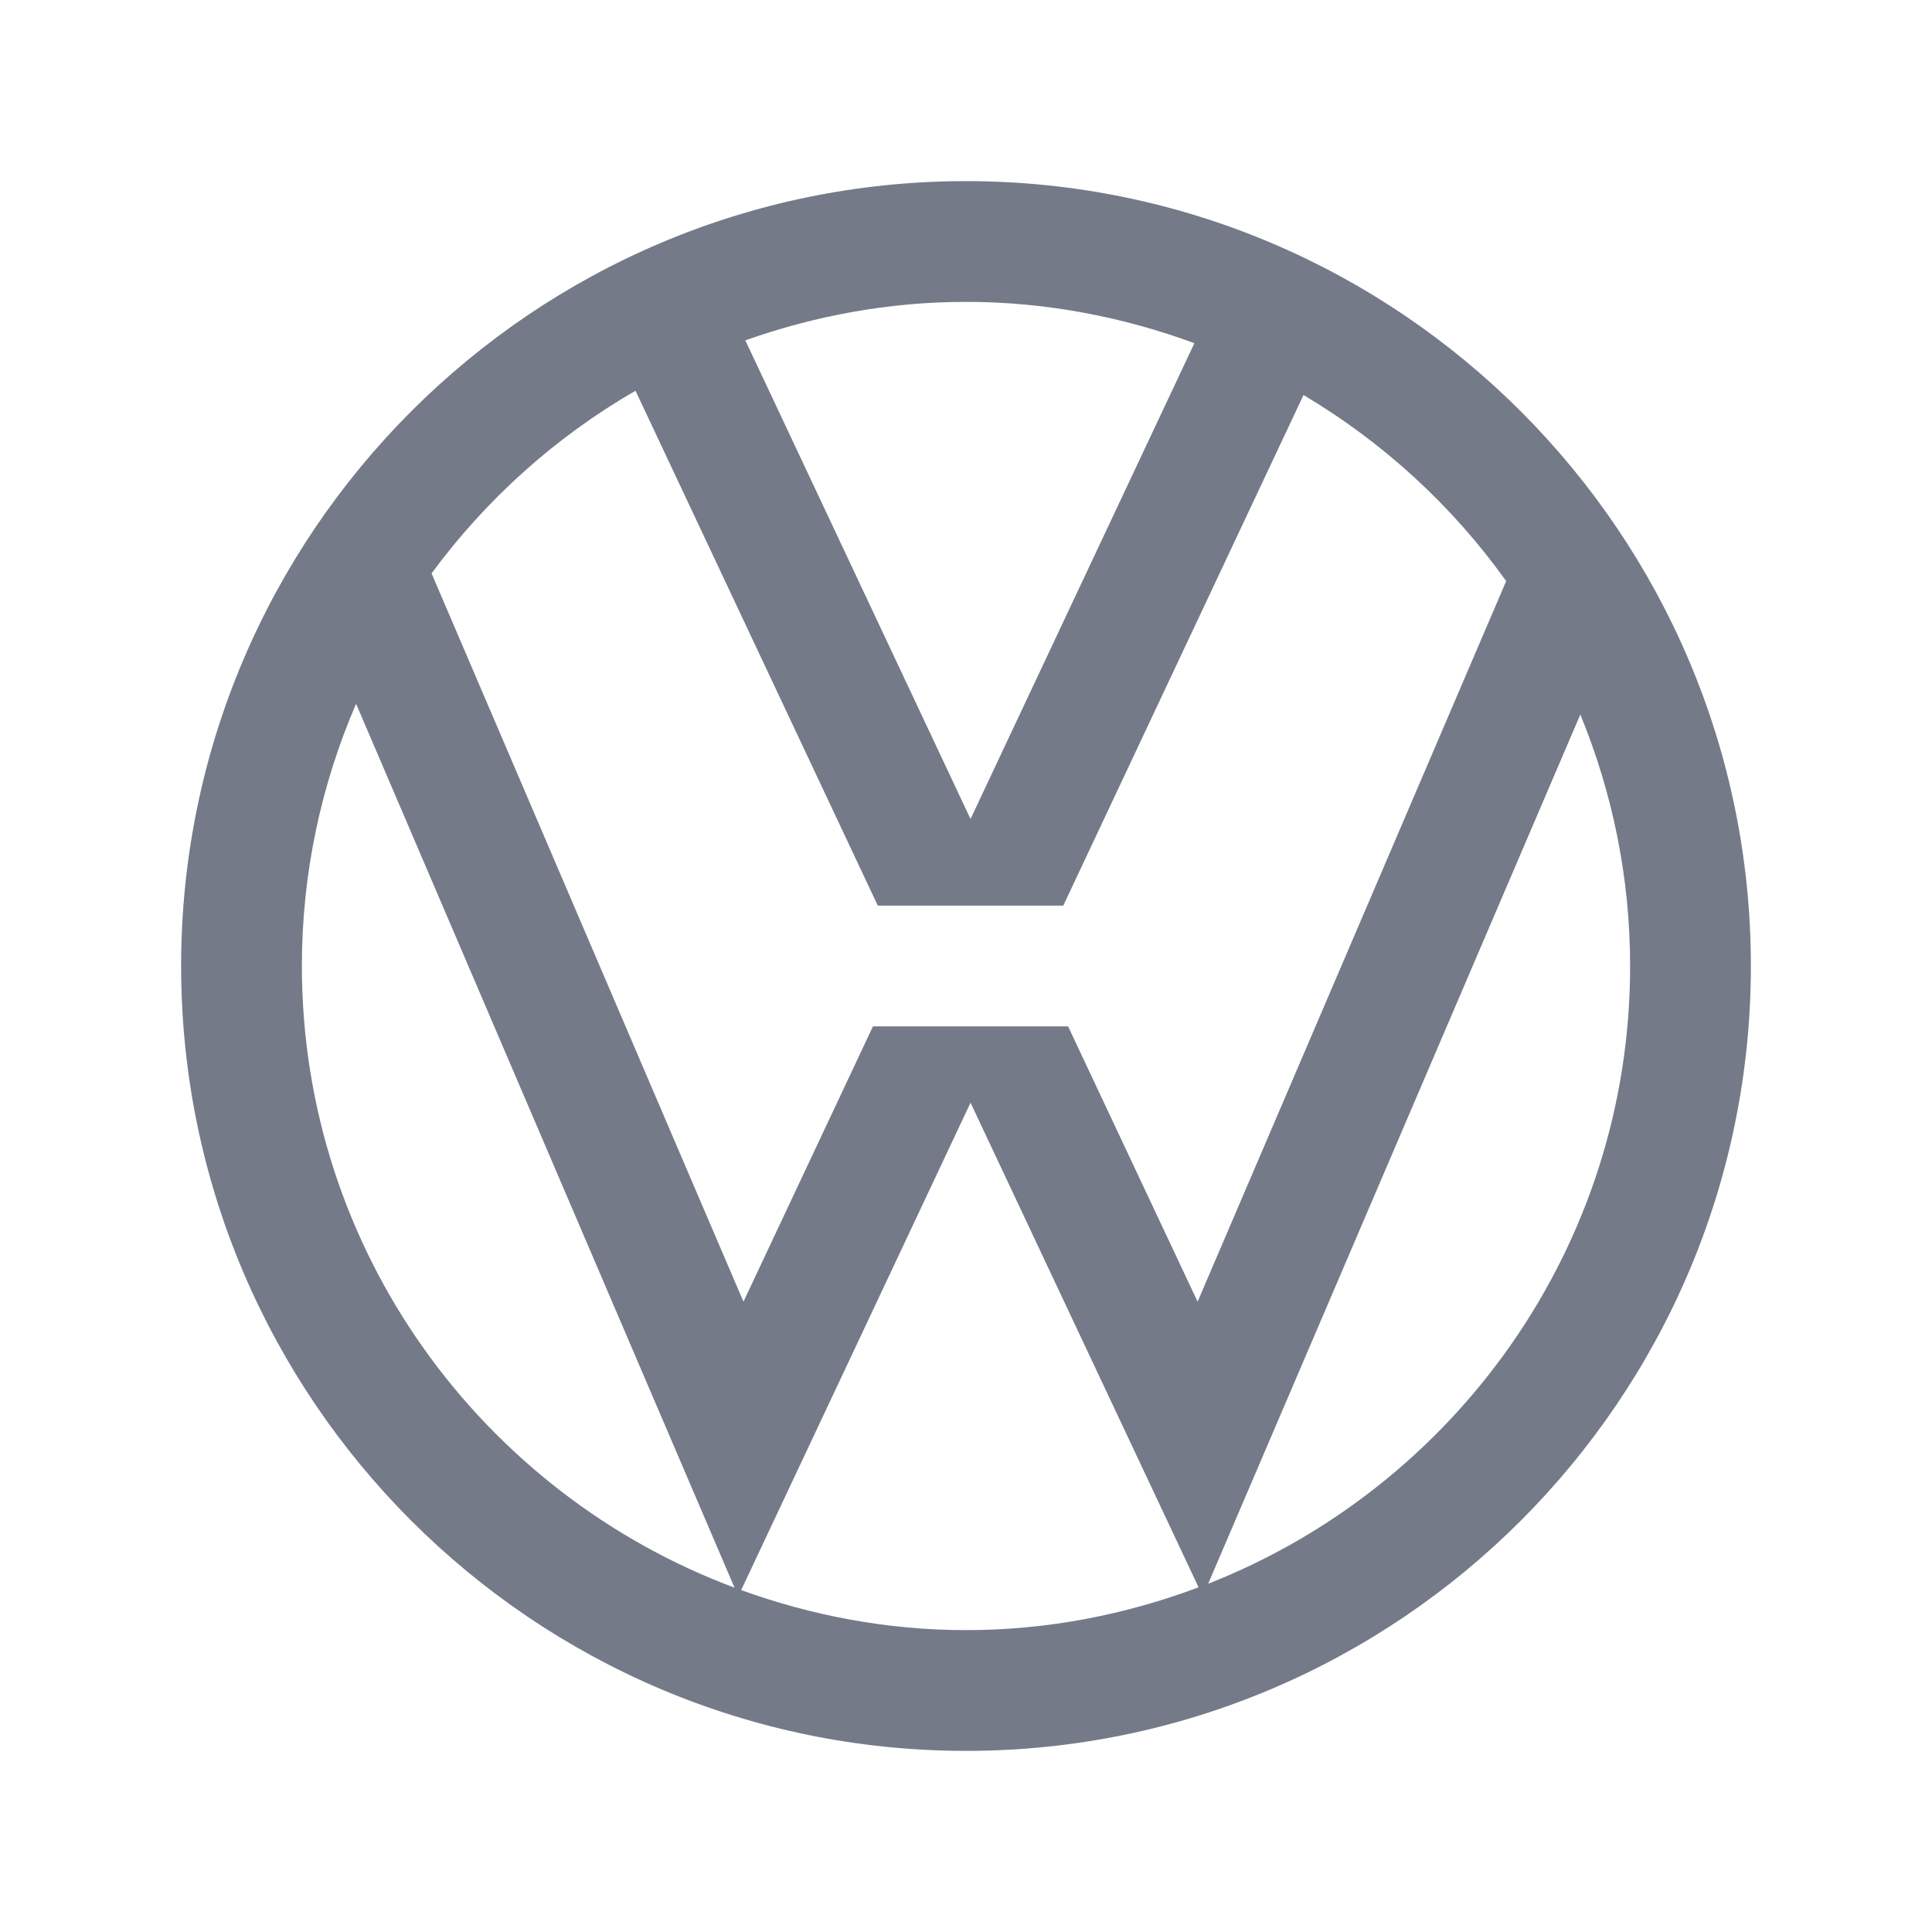
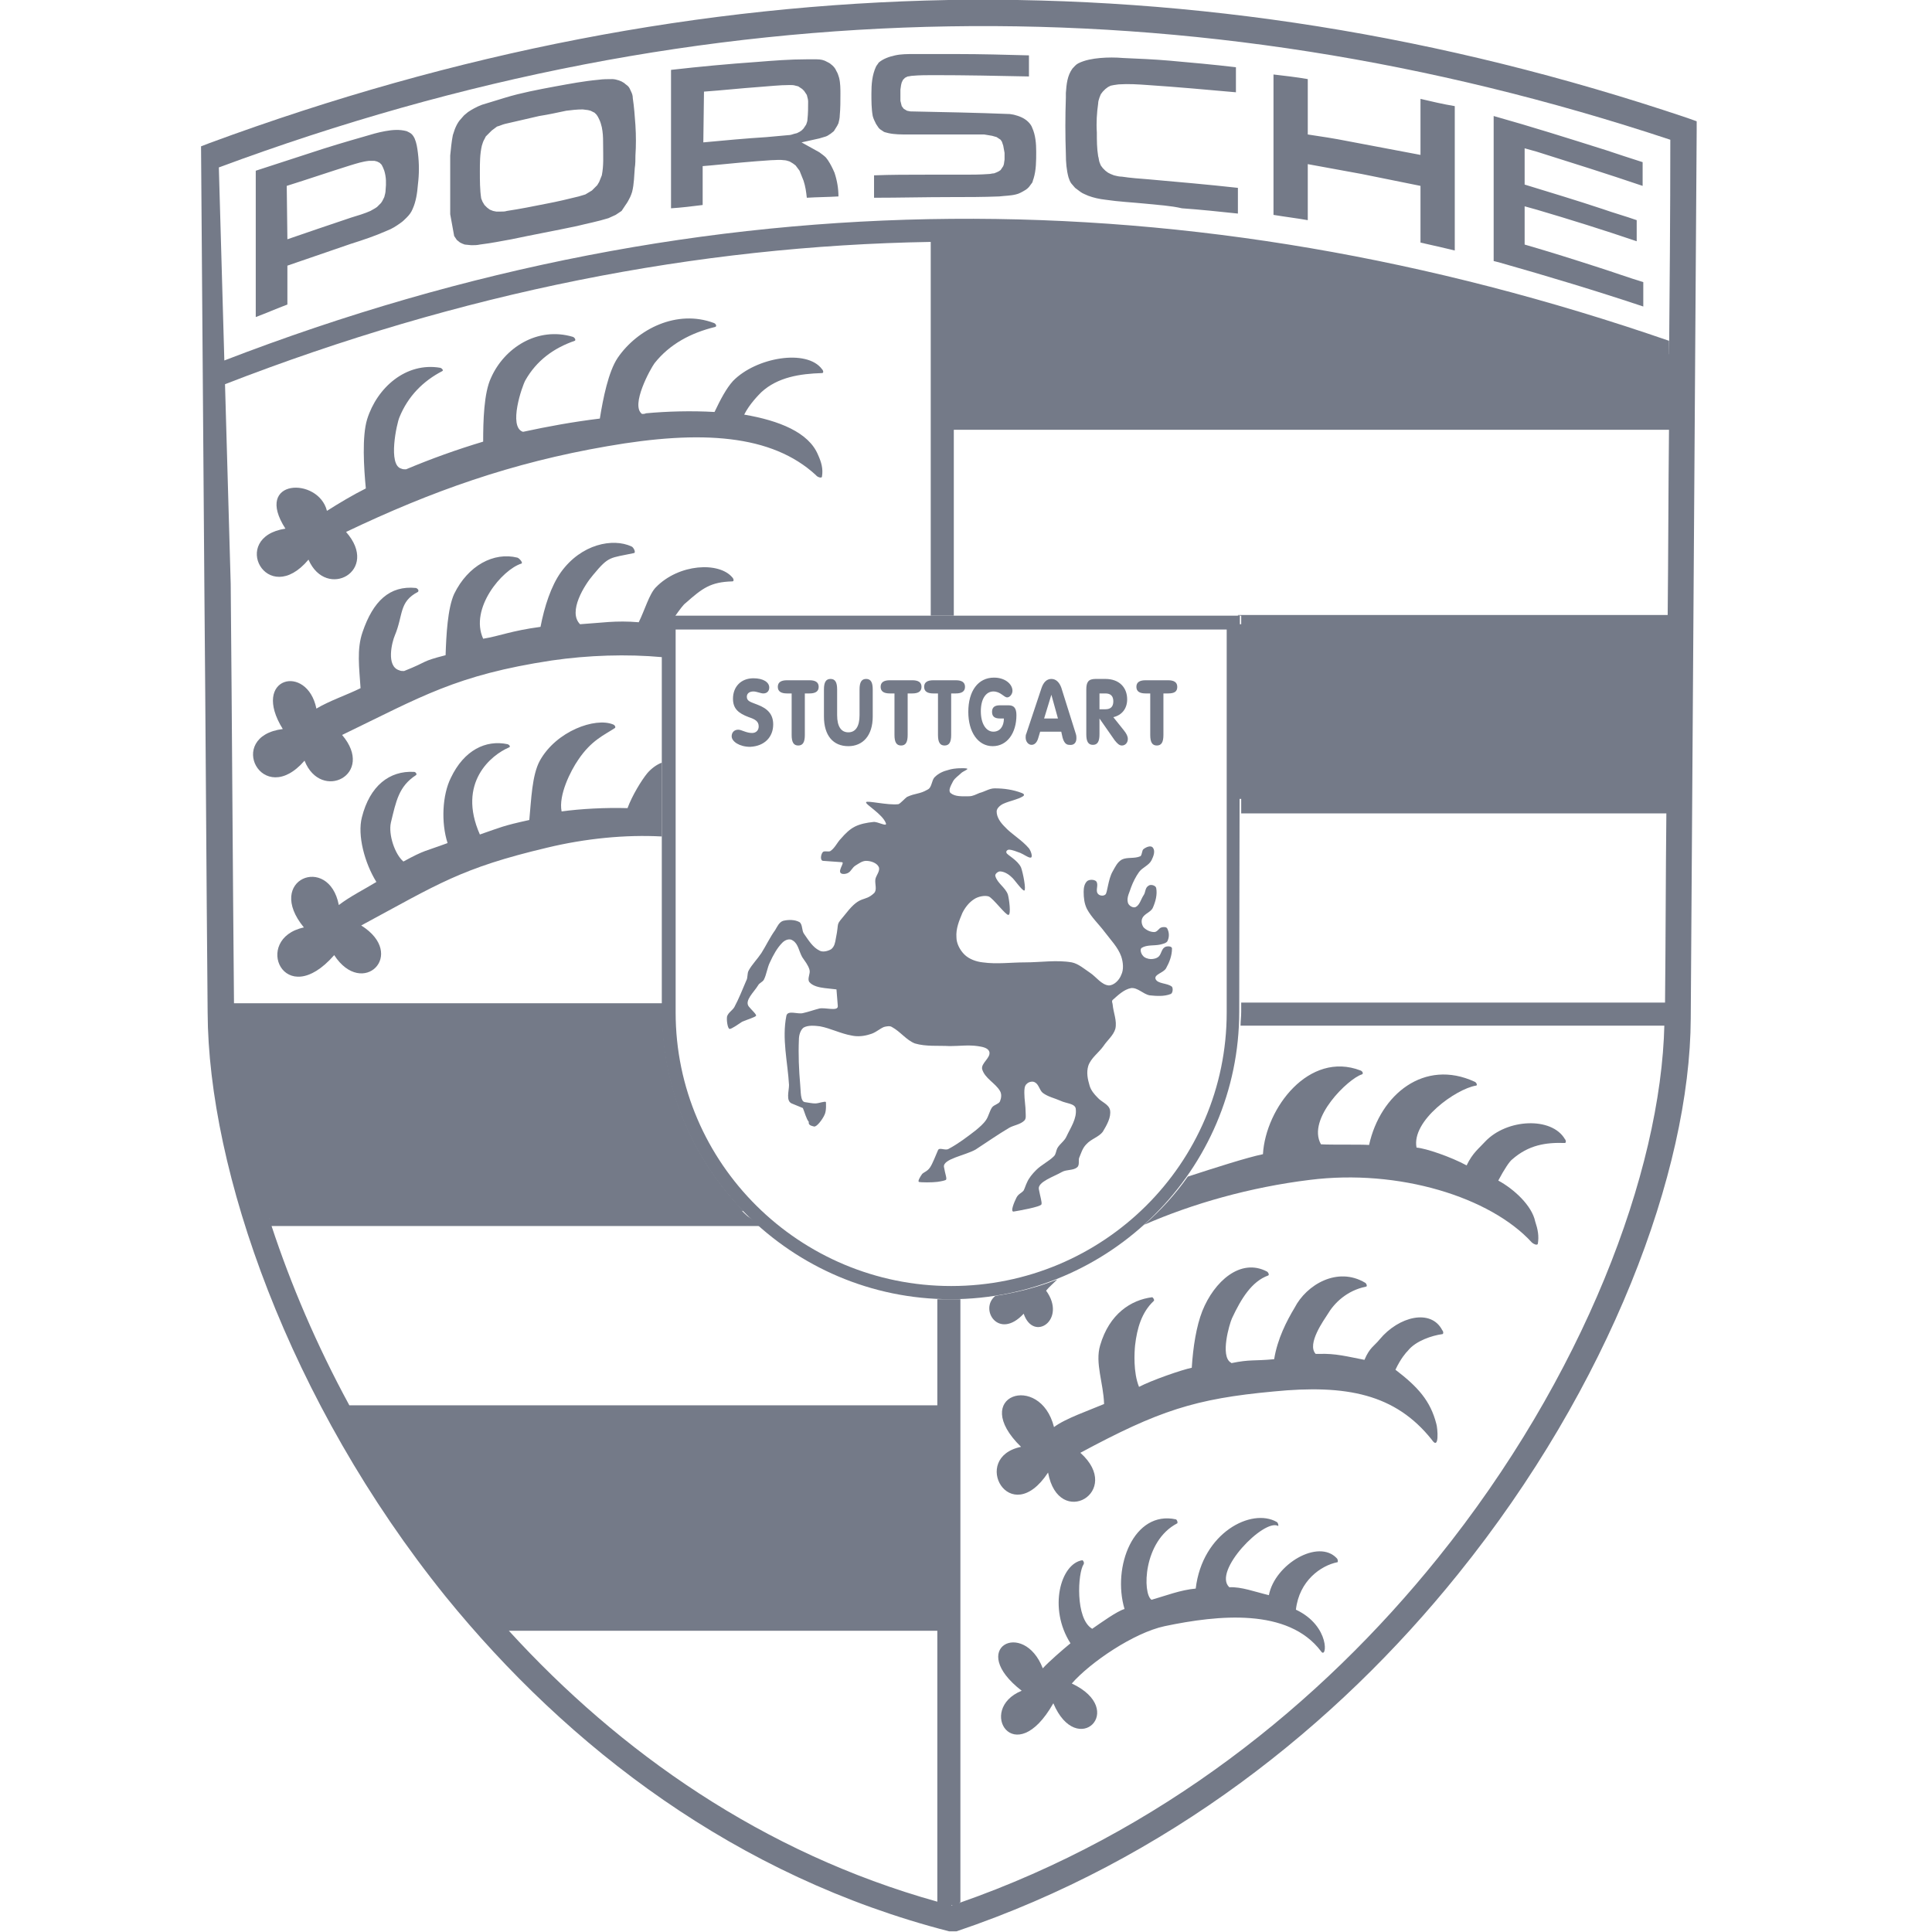
- <svg xmlns="http://www.w3.org/2000/svg" x="0px" y="0px" width="32" height="32" viewBox="0 0 32 32">
-   <path fill="#747A88" d="M16,3C8.832,3,3,8.832,3,16s5.832,13,13,13s13-5.832,13-13S23.168,3,16,3z M19.783,5.684l-3.708,7.881l-3.73-7.928 C13.491,5.232,14.717,5,16,5C17.331,5,18.601,5.25,19.783,5.684z M10.526,6.472L14.539,15h3.072l3.979-8.457 c1.322,0.785,2.466,1.835,3.357,3.082L19.836,21.56L17.691,17h-3.232l-2.145,4.56L7.148,9.497C8.052,8.27,9.2,7.237,10.526,6.472z M5,16c0-1.542,0.322-3.01,0.898-4.343l6.268,14.64C7.988,24.736,5,20.716,5,16z M12.276,26.337l3.799-8.073l3.777,8.027 C18.651,26.742,17.356,27,16,27C14.691,27,13.441,26.758,12.276,26.337z M20.011,26.232l6.164-14.397C26.704,13.121,27,14.526,27,16 C27,20.649,24.096,24.625,20.011,26.232z" />
+ <svg xmlns="http://www.w3.org/2000/svg" fill="#747a88" version="1.1" id="Ebene_1" viewBox="0 0 293.1 293.1" xml:space="preserve" width="800px" height="800px">
+   <g id="SVGRepo_bgCarrier" stroke-width="0" />
+   <g id="SVGRepo_tracerCarrier" stroke-linecap="round" stroke-linejoin="round" />
+   <g id="SVGRepo_iconCarrier">
+     <g>
+       <path d="M159.9,216.5c1.7-1.3,5.5-2.6,7.6-3.5c-0.1-3.2-1.4-6.2-0.6-8.9c1.4-4.8,4.7-6.9,7.9-7.3c0.2,0.1,0.4,0.5,0.2,0.6 c-1.8,1.7-2.5,4.1-2.8,6.7c-0.1,1-0.3,4.1,0.6,6.3c1.9-1,6.5-2.6,8-2.9c0.2-3.2,0.7-6.3,1.6-8.6c1.8-4.5,5.8-8.1,9.8-6 c0.2,0.1,0.4,0.5,0.2,0.6c-2.5,0.9-4.1,3.5-5.5,6.5c-0.4,0.9-1.8,5.7-0.2,6.7c0,0,0.1,0,0.1,0.1c2.9-0.6,3.4-0.3,6.5-0.6 c0.5-3.1,1.9-5.8,3.1-7.8c1.8-3.5,6.5-6.3,10.7-3.8c0.2,0.1,0.4,0.6,0.1,0.6c-2.9,0.6-4.8,2.5-5.8,4.2c-0.5,0.8-3.2,4.5-1.8,6 c0.1,0,0.3,0,0.5,0c2.5-0.1,4.3,0.4,6.9,0.9c0.8-1.9,1.5-2.1,2.3-3.1c2.9-3.5,7.8-4.7,9.5-1.4c0.2,0.2,0.2,0.6,0,0.6 c-1.5,0.2-4,1-5.2,2.5c-0.3,0.3-1.1,1.2-1.9,2.9c3.4,2.6,5.3,4.7,6.2,8.2c0.2,0.6,0.5,4.2-0.7,2.4c-5.5-6.9-12.9-8.4-24-7.3 c-11.9,1.1-17.4,2.9-29.3,9.3c6.6,5.9-3.3,11.7-4.9,3c-5.8,8.8-11.9-2.3-4.1-3.9C146.9,211.7,157.8,208.1,159.9,216.5L159.9,216.5z " />
+       <path d="M180.2,178.5c4.3-1.4,9-2.9,11.4-3.4c0.4-7,7-15.7,14.8-12.7c0.3,0.1,0.5,0.5,0.2,0.6c-2,0.6-8.4,6.7-6.2,10.6 c1.6,0.1,6,0,7.3,0.1c1.7-7.7,8.4-13.1,16-9.6c0.3,0.1,0.5,0.6,0.2,0.6c-3,0.5-9.8,5.3-9,9.4c1.4,0.1,5.2,1.4,7.6,2.7 c0.9-1.9,1.9-2.6,2.8-3.6c3.3-3.5,10.1-3.8,12.1-0.4c0.2,0.2,0.2,0.6,0,0.6c-2.9-0.1-5.5,0.3-8,2.5c-0.4,0.3-1.2,1.5-2.1,3.2 c2.4,1.3,5.1,3.8,5.6,6.2c0.4,1.2,0.6,2.2,0.4,3.4c-0.1,0.3-0.7,0-0.9-0.2c-6.3-6.9-20.2-11.2-33.7-9.5c-9,1.1-17.8,3.6-25.1,6.8 C176.1,183.6,178.3,181.2,180.2,178.5L180.2,178.5z M160.4,194.1c-0.6,0.6-1.2,1.1-1.7,1.7c3.2,4.4-1.9,7.9-3.4,3.5 c-3.8,4.1-6.8-0.7-4.3-2.7C154.2,196.1,157.4,195.3,160.4,194.1L160.4,194.1z" />
+       <path d="M158.2,253.1c0.9-1,3.1-2.9,4.2-3.8c-3.4-5.3-1.5-12.1,1.8-12.6c0.2,0.1,0.3,0.4,0.2,0.6c-0.9,1.3-1.3,8.3,1.3,9.8 c1.3-0.9,3.8-2.7,4.9-3c-1.9-6.4,1.4-15,7.8-13.6c0.2,0.1,0.3,0.5,0.2,0.6c-5.2,2.7-5.3,10.7-3.9,11.6c2.1-0.6,4.4-1.5,6.7-1.7 c1-8.5,8.5-12.3,12.3-10.1c0.2,0.1,0.3,0.6,0.2,0.6c-2.1-1.2-10,6.9-7.4,9.3c1.8-0.1,3.9,0.7,6,1.2c0.9-4.7,7.5-8.6,10.3-5.6 c0.2,0.2,0.2,0.6,0.1,0.6c-2.5,0.5-5.8,2.8-6.3,7.2c5.3,2.5,4.7,7.7,3.8,6.3c-5-6.6-15.6-5.5-23.7-3.8c-4.7,1-11.3,5.5-14.1,8.7 c8.5,4,0.8,11.5-2.8,3c-5.9,10.4-11.7,0.9-4.8-1.9C146.6,250,155.3,245.6,158.2,253.1L158.2,253.1z" />
+       <path d="M72.6,245.2c-8.4-9.7-15.5-20.2-21.2-30.8h92v30.8L72.6,245.2L72.6,245.2z" />
+       <polygon points="187.7,94.7 255.3,94.7 255.3,121.2 187.7,121.2 " />
+       <polygon points="255.3,54.5 235.3,47.4 212,42.7 185.8,37 161.5,35.1 143,35.1 143,63 255.2,63 " />
+       <path d="M47.1,23.2c2.7-0.9,5.4-1.7,8.2-2.5c1-0.3,2-0.6,3.1-0.8c1.1-0.2,2.2-0.3,3.3,0l0.4,0.2c0.4,0.2,0.6,0.5,0.8,0.9 c0.3,0.7,0.4,1.4,0.5,2.2c0.2,1.6,0.2,3.2,0,4.8c-0.1,1.3-0.3,2.6-0.8,3.7c-0.2,0.5-0.5,0.9-0.9,1.3c-0.3,0.3-0.6,0.6-0.9,0.8 c-0.7,0.5-1.3,0.9-2.1,1.2c-1.8,0.8-3.6,1.4-5.5,2c-3.2,1.1-6.4,2.2-9.6,3.3l0,5.9c-1.6,0.6-3.2,1.3-4.8,1.9V25.9 C41.6,25,44.3,24.1,47.1,23.2L47.1,23.2z M43.6,36.3c3.2-1.1,6.4-2.2,9.7-3.3c1-0.3,2-0.6,2.9-1l0.7-0.4l0.3-0.2l0.3-0.3l0.3-0.3 l0.2-0.3l0.3-0.6c0.1-0.4,0.2-0.7,0.2-1.1c0.1-1,0.1-1.9-0.2-2.9l-0.2-0.5L57.9,25l-0.3-0.3l-0.4-0.2l-0.4-0.1l-0.4,0l-0.4,0 c-1,0.1-1.9,0.4-2.9,0.7c-3.2,1-6.4,2.1-9.6,3.1L43.6,36.3L43.6,36.3z M84.3,13.1c2.2-0.4,4.3-0.8,6.5-1c0.7-0.1,1.4-0.1,2.1-0.1 c0.3,0,0.7,0.1,1,0.2c0.3,0.1,0.5,0.2,0.8,0.4c0.2,0.2,0.4,0.3,0.6,0.5c0.2,0.2,0.3,0.5,0.4,0.7c0.2,0.4,0.3,0.7,0.3,1.1 c0.2,1.3,0.3,2.7,0.4,4.1c0.1,1.6,0.1,3.1,0,4.6c0,0.6,0,1.3-0.1,1.9c-0.1,1.2-0.1,2.4-0.4,3.6c-0.1,0.3-0.2,0.6-0.3,0.8 c-0.2,0.4-0.4,0.8-0.7,1.2L94.3,32l-0.9,0.6c-0.4,0.2-0.7,0.3-1.1,0.5c-1.6,0.5-3.2,0.8-4.8,1.2c-3.3,0.7-6.6,1.3-9.9,2 c-1.6,0.3-3.2,0.6-4.8,0.8c-0.4,0.1-0.9,0.1-1.3,0.1l-1-0.1c-0.3-0.1-0.5-0.2-0.7-0.3l-0.5-0.4l-0.4-0.6l-0.6-3.3l0-8.9 c0.1-1,0.2-2.1,0.4-3.1l0.3-0.9c0.2-0.5,0.4-0.9,0.7-1.3l0.7-0.8l0.6-0.5c0.6-0.4,1.3-0.8,2.1-1.1l3.6-1.1 C79,14.1,81.6,13.6,84.3,13.1L84.3,13.1z M81.8,17.6l-5.2,1.2c-0.4,0.1-0.8,0.3-1.2,0.4L75,19.5l-0.4,0.3l-0.3,0.3L74,20.4 l-0.3,0.3l-0.2,0.4c-0.2,0.3-0.3,0.7-0.4,1c-0.3,1.3-0.3,2.6-0.3,3.9c0,1.4,0,2.8,0.2,4.1l0.2,0.5l0.3,0.5l0.4,0.4l0.4,0.3l0.5,0.2 l0.5,0.1l0.6,0c0.4,0,0.7,0,1-0.1c2-0.3,4-0.7,6-1.1c1.6-0.3,3.3-0.7,4.9-1.1c0.3-0.1,0.7-0.2,1-0.3l0.5-0.3l0.5-0.3l0.4-0.4 l0.4-0.4l0.3-0.5l0.2-0.5l0.2-0.5c0.3-1.5,0.2-2.9,0.2-4.4c0-0.8,0-1.6-0.1-2.3l-0.1-0.6c-0.1-0.4-0.2-0.8-0.4-1.2l-0.2-0.4 l-0.2-0.3l-0.3-0.3L90,17l-0.4-0.2l-0.4-0.1l-0.8-0.1c-0.9,0-1.7,0.1-2.5,0.2C84.5,17.1,83.1,17.4,81.8,17.6L81.8,17.6z M114.8,9.4 c2.5-0.2,5-0.4,7.5-0.4c0.5,0,1.1,0,1.6,0c0.6,0,1.1,0.1,1.6,0.4c0.2,0.1,0.4,0.2,0.5,0.3c0.4,0.3,0.7,0.6,0.9,1.1 c0.2,0.3,0.3,0.7,0.4,1c0.2,0.8,0.2,1.7,0.2,2.5c0,1.1,0,2.1-0.1,3.2c0,0.4-0.1,0.8-0.2,1.2l-0.2,0.4c-0.2,0.3-0.3,0.5-0.5,0.8 l-0.5,0.4c-0.2,0.1-0.4,0.3-0.7,0.4c-0.3,0.1-0.7,0.2-1,0.3l-2.7,0.6l2.7,1.5c0.4,0.3,0.7,0.5,1,0.8l0.3,0.4c0.4,0.6,0.7,1.2,1,1.9 c0.4,1.2,0.6,2.4,0.6,3.6c-1.6,0.1-3.2,0.1-4.8,0.2c-0.1-0.9-0.2-1.7-0.5-2.6l-0.4-1l-0.2-0.5l-0.3-0.4l-0.3-0.4l-0.4-0.3l-0.5-0.3 c-0.3-0.1-0.6-0.2-0.9-0.2c-0.6-0.1-1.3,0-1.9,0c-3.1,0.2-6.1,0.5-9.2,0.8l-1.2,0.1v5.9c-1.6,0.2-3.2,0.4-4.8,0.5V10.6 C106.2,10.1,110.5,9.7,114.8,9.4L114.8,9.4z M106.7,21.6c3.2-0.3,6.4-0.6,9.6-0.8c1.1-0.1,2.2-0.2,3.3-0.3c0.3,0,0.6-0.1,0.9-0.2 l0.4-0.1l0.4-0.2l0.3-0.2l0.3-0.3l0.2-0.3l0.2-0.3c0.1-0.3,0.2-0.5,0.2-0.8c0.1-0.9,0.1-1.8,0.1-2.7c0-0.3-0.1-0.6-0.2-1l-0.2-0.3 l-0.2-0.3l-0.3-0.3l-0.3-0.2l-0.3-0.2l-0.4-0.1c-0.3-0.1-0.6-0.1-0.9-0.1c-1.6,0-3.2,0.2-4.7,0.3c-2.8,0.2-5.5,0.5-8.3,0.7 L106.7,21.6L106.7,21.6z M140.7,26.5c1.8,0,3.6,0,5.5,0c1.2,0,2.5,0,3.8-0.1c0.3,0,0.5-0.1,0.8-0.1c0.3-0.1,0.5-0.2,0.7-0.3 l0.3-0.2l0.2-0.3l0.2-0.3l0.1-0.3l0.1-0.7l0-1l-0.2-1.1l-0.1-0.3l-0.1-0.3l-0.2-0.3l-0.3-0.2l-0.3-0.2l-0.7-0.2l-1.2-0.2l-1.5,0 l-10.1,0c-1,0-2,0-2.9-0.2c-0.3-0.1-0.5-0.1-0.7-0.2l-0.3-0.2l-0.3-0.2l-0.2-0.2l-0.2-0.3l-0.2-0.3c-0.2-0.4-0.4-0.8-0.5-1.2 c-0.2-1.1-0.2-2.3-0.2-3.4c0-1.4,0.1-2.8,0.7-4.1c0.1-0.2,0.3-0.4,0.4-0.6c0.7-0.6,1.6-0.9,2.5-1.1c0.9-0.2,1.9-0.2,2.8-0.2 c2.2,0,4.4,0,6.6,0c3.6,0,7.3,0.1,10.9,0.2v3.2c-4.8-0.1-9.6-0.2-14.4-0.2c-1.1,0-2.2,0-3.3,0.1c-0.2,0-0.5,0.1-0.7,0.1l-0.4,0.2 l-0.3,0.3l-0.2,0.4l-0.1,0.4l-0.1,0.7c0,0.6,0,1.1,0,1.7l0.1,0.4l0.1,0.4l0.3,0.4l0.5,0.3l0.5,0.1c5,0.1,10.1,0.2,15.1,0.4l0.6,0.1 c0.8,0.2,1.6,0.5,2.2,1.1c0.3,0.3,0.5,0.6,0.6,0.9c0.5,1.1,0.6,2.4,0.6,3.6c0,1.4,0,2.8-0.4,4.1c-0.1,0.2-0.1,0.4-0.2,0.6l-0.3,0.4 c-0.2,0.3-0.4,0.5-0.7,0.7c-0.5,0.3-1,0.6-1.5,0.7c-0.8,0.2-1.7,0.2-2.5,0.3c-2.5,0.1-4.9,0.1-7.4,0.1c-3.9,0-7.8,0.1-11.6,0.1 c0-1.1,0-2.3,0-3.4c2.6-0.1,5.2-0.1,7.8-0.1L140.7,26.5L140.7,26.5L140.7,26.5L140.7,26.5z M173.8,30.9c-2-0.2-4.1-0.3-6.1-0.6 c-0.9-0.1-1.8-0.3-2.6-0.6c-0.4-0.2-0.8-0.3-1.2-0.6c-0.3-0.2-0.5-0.4-0.8-0.6c-0.2-0.2-0.4-0.5-0.6-0.7c-0.2-0.3-0.3-0.6-0.4-0.9 c-0.3-1.1-0.4-2.3-0.4-3.5c-0.1-2.9-0.1-5.7,0-8.6l0-0.7c0.1-1.3,0.2-2.6,1-3.7c0.3-0.3,0.5-0.6,0.9-0.8c1-0.5,2.2-0.7,3.3-0.8 c1.2-0.1,2.3-0.1,3.5,0c2.3,0.1,4.7,0.2,7,0.4c3.4,0.3,6.7,0.6,10.1,1V14c-4.5-0.4-8.9-0.8-13.4-1.1c-1.4-0.1-2.9-0.2-4.4-0.1 l-0.7,0.1l-0.5,0.1l-0.4,0.2l-0.4,0.3l-0.4,0.4l-0.3,0.4l-0.2,0.5c-0.1,0.3-0.2,0.6-0.2,0.9c-0.2,1.4-0.3,2.9-0.2,4.4 c0,1.2,0,2.4,0.2,3.6c0.1,0.3,0.1,0.6,0.2,0.9l0.2,0.5l0.3,0.4l0.4,0.4l0.4,0.3l0.4,0.2l0.5,0.2c0.4,0.1,0.8,0.2,1.2,0.2 c1.3,0.2,2.7,0.3,4,0.4c4.5,0.4,9.1,0.8,13.6,1.3c0,1.2,0,2.3,0,3.5v0.4c-2.8-0.3-5.7-0.6-8.5-0.8 C177.6,31.2,175.7,31.1,173.8,30.9L173.8,30.9z M204.4,21.4c3.7,0.7,7.4,1.4,11.1,2.1V15c1.7,0.4,3.4,0.8,5.2,1.1V38 c-1.7-0.4-3.4-0.8-5.2-1.2v-8.6c-3-0.6-5.9-1.2-8.9-1.8c-2.7-0.5-5.5-1-8.2-1.5v8.5c-1.7-0.3-3.4-0.5-5.2-0.8V11.3 c1.7,0.2,3.5,0.4,5.2,0.7v8.4C200.4,20.7,202.4,21,204.4,21.4L204.4,21.4z M243.7,22.8c1.8,0.6,3.6,1.2,5.5,1.8v3.6 c-5.3-1.8-10.7-3.5-16.1-5.2l-1.8-0.5V28c3.9,1.2,7.9,2.4,11.8,3.7c1.7,0.6,3.5,1.1,5.2,1.7v3.2c-5-1.7-10.1-3.3-15.2-4.8l-1.8-0.5 v5.8c3.8,1.1,7.6,2.3,11.3,3.5c2.2,0.7,4.4,1.5,6.7,2.2v3.7c-7.2-2.4-14.5-4.6-21.9-6.7l-0.8-0.2V17.6 C232.3,19.2,238,21,243.7,22.8L243.7,22.8z" />
+       <path d="M38.5,183.7c-3.2-10.7-4.9-20.7-5-29.3h67c0.2,11.3,4.9,21.7,12.3,29.3H38.5L38.5,183.7z" />
+       <path d="M30.5,22.2l1.3-0.5C69.2,7.9,106.5,0.7,143.9,0c37.4-0.6,74.7,5.3,112.1,17.9l1.4,0.5l0,1.4c-0.3,44.9-0.6,89.8-0.9,134.7 c-0.1,23.2-12.3,55.8-35.3,84.3c-18.5,23-44.1,43.4-76.1,54.2l-1.1,0c-32.3-8.3-57.8-27.9-76.4-50.8c-23.8-29.5-36-64.7-36.1-88.6 v0v0v0c-0.2-21.7-0.3-43.4-0.5-65L30.5,22.2L30.5,22.2z M74.1,244h68v-27.3H54.9c-0.3-0.5-0.6-1-0.8-1.5 c4.7,8.4,10.2,16.7,16.5,24.6C71.8,241.2,72.9,242.6,74.1,244L74.1,244z M142.2,247.4h-65c16.8,18.4,38.5,33.7,65,41.1V247.4 L142.2,247.4z M77,247.2c-0.2-0.2-0.4-0.4-0.5-0.6C76.6,246.8,76.8,247,77,247.2L77,247.2z M75.8,245.9c-0.1-0.1-0.1-0.1-0.1-0.2 C75.7,245.8,75.8,245.9,75.8,245.9L75.8,245.9z M53,213.2h89.2v-16.1c0.7,0,1.4,0,2.1,0c0.5,0,0.9,0,1.4,0v91.5 c-0.1,0-0.2,0.1-0.2,0.1c30.4-10.6,54.8-30.2,72.6-52.3c22.1-27.4,33.9-58.6,34.4-81c0,0.1,0,0.1,0,0.2h-64.3 c0-0.7,0.1-1.4,0.1-2.1v-1.4h64.3c0.1-9.6,0.1-19.2,0.2-28.7h-64.5V120h64.5c0.1-7.8,0.1-15.5,0.2-23.2h-64.7v-3.4h-0.5v-0.1h65.2 c0.1-9.4,0.1-18.7,0.2-28.1H144.7v28.2h-3.5V36.7c-35.6,0.6-71.3,7.7-107.1,21.6L34,54.7c36.8-14.2,73.6-21.2,110.3-21.5 c36.4-0.3,72.7,6,108.9,18.5c0,1.2,0,2.4,0,3.6c0.1-11.4,0.2-22.8,0.2-34.1C216.9,9.1,180.4,3.4,144,4C107,4.6,70.1,11.7,33.2,25.4 L35,88.6c0.2,21.2,0.3,42.4,0.5,63.7c0,0,0,0,0-0.1h65.1v1.4c0,0.7,0,1.4,0.1,2.1H35.4c0,0,0,0,0,0c0.2,8,1.9,17.3,4.8,27.1 c0-0.1-0.1-0.2-0.1-0.3h71.4c0.6,0.7,1.2,1.4,1.9,2l2.2,1.5H41.2C44.1,194.8,48,204,53,213.2L53,213.2z M54,215.1 c0,0,0-0.1-0.1-0.1C54,215,54,215.1,54,215.1L54,215.1z M53.9,214.9c-0.1-0.1-0.1-0.2-0.2-0.3C53.8,214.7,53.8,214.8,53.9,214.9 L53.9,214.9z M53.3,213.9C53.3,213.8,53.3,213.8,53.3,213.9C53.3,213.8,53.3,213.8,53.3,213.9L53.3,213.9z M41,185.3 c-0.1-0.2-0.1-0.4-0.2-0.5C40.9,185,41,185.1,41,185.3L41,185.3z M40.6,184c-0.1-0.2-0.1-0.4-0.2-0.6 C40.5,183.6,40.6,183.8,40.6,184L40.6,184z M35.4,154.7C35.4,154.7,35.4,154.7,35.4,154.7C35.4,154.7,35.4,154.7,35.4,154.7 L35.4,154.7z M35.4,152.5C35.4,152.5,35.4,152.5,35.4,152.5C35.4,152.5,35.4,152.5,35.4,152.5L35.4,152.5z M252.4,152.9 c0,0,0,0.1,0,0.1C252.4,153,252.4,152.9,252.4,152.9L252.4,152.9z M252.4,153.4c0,0.1,0,0.1,0,0.2 C252.4,153.5,252.4,153.5,252.4,153.4L252.4,153.4z M252.4,153.6c0,0,0,0.1,0,0.1C252.4,153.7,252.4,153.7,252.4,153.6L252.4,153.6 z M252.4,154.2c0,0,0,0.1,0,0.1C252.4,154.3,252.4,154.3,252.4,154.2L252.4,154.2z M252.4,154.4c0,0,0,0.1,0,0.1 C252.4,154.5,252.4,154.4,252.4,154.4L252.4,154.4z M252.4,154.5C252.4,154.5,252.4,154.6,252.4,154.5 C252.4,154.6,252.4,154.5,252.4,154.5L252.4,154.5z M252.4,154.2C252.4,154.2,252.4,154.2,252.4,154.2 C252.4,154.2,252.4,154.2,252.4,154.2C252.4,154.2,252.4,154.2,252.4,154.2c0-0.1,0-0.1,0-0.1c0,0,0,0,0,0c0,0,0,0,0,0s0,0,0,0 c0,0,0,0,0,0c0,0,0,0,0,0c0,0,0,0,0,0V154.2L252.4,154.2z M252.4,153.9C252.4,153.9,252.4,153.9,252.4,153.9c0-0.1,0-0.1,0-0.1 c0,0,0,0,0,0c0,0,0,0,0,0V153.9L252.4,153.9z M252.4,152.4C252.4,152.4,252.4,152.4,252.4,152.4 C252.4,152.4,252.4,152.3,252.4,152.4c0-0.1,0-0.1,0-0.1s0,0,0,0c0,0,0,0,0,0V152.4L252.4,152.4z M252.9,93.8 C252.9,93.8,252.9,93.8,252.9,93.8C252.9,93.8,252.9,93.8,252.9,93.8L252.9,93.8z M144.7,61.8h108.4c0,0.6,0,1.1,0,1.7 c0-2.7,0-5.4,0-8.1c-36.1-12.6-72.2-18.9-108.4-18.7L144.7,61.8L144.7,61.8z M253.1,63.5c0,0.3,0,0.5,0,0.8 C253.1,64,253.1,63.8,253.1,63.5L253.1,63.5z M253.1,64.5C253.1,64.5,253.1,64.5,253.1,64.5C253.1,64.5,253.1,64.5,253.1,64.5 L253.1,64.5z M253.1,64.6c0,0.2,0,0.4,0,0.6C253.1,65,253.1,64.8,253.1,64.6L253.1,64.6z M145.3,288.8 C145.3,288.8,145.3,288.8,145.3,288.8C145.3,288.8,145.3,288.8,145.3,288.8L145.3,288.8z M144.5,289C144.5,289,144.5,289,144.5,289 C144.5,289,144.5,289,144.5,289L144.5,289z M144.5,289c-0.1,0-0.1,0-0.2,0.1C144.4,289.1,144.4,289.1,144.5,289L144.5,289z M143.1,288.8c-0.3-0.1-0.5-0.1-0.8-0.2C142.6,288.6,142.9,288.7,143.1,288.8L143.1,288.8z M145.3,288.7 C145.4,288.7,145.4,288.7,145.3,288.7C145.4,288.7,145.4,288.7,145.3,288.7L145.3,288.7L145.3,288.7z" />
+       <path d="M49.6,77.5c1.9-1.2,3.9-2.4,5.9-3.4c-0.3-3.1-0.6-7.9,0.2-10.5c1.5-4.8,5.9-8.7,11.1-7.8c0.3,0.1,0.5,0.4,0.3,0.5 c-2.9,1.5-5.2,3.8-6.5,7c-0.4,0.9-1.8,7.3,0.3,7.8c0.2,0.1,0.4,0.1,0.7,0.1c3.8-1.6,7.7-3,11.7-4.2c0-3.1,0.1-7.4,1.2-9.7 c2-4.5,7-7.8,12.4-6.2c0.3,0.1,0.5,0.5,0.3,0.6c-3.2,1.1-5.8,3-7.5,6c-0.5,0.9-2.6,7-0.4,7.8c0,0,0.1,0,0.1,0 c3.7-0.8,7.5-1.5,11.6-2c0.5-3.1,1.3-7.1,2.7-9.2c3-4.4,9-7.4,14.6-5.3c0.3,0.1,0.5,0.5,0.2,0.6c-3.7,0.9-6.9,2.6-9.2,5.5 c-0.6,0.8-3.7,6.4-1.9,7.7c0.2,0,0.4,0,0.6-0.1c3.2-0.3,6.9-0.4,10.4-0.2c0.9-1.9,1.8-3.6,2.8-4.7c3.5-3.6,11.2-4.9,13.5-1.8 c0.2,0.2,0.3,0.6,0,0.6c-3.3,0.1-6.7,0.6-9.2,2.9c-0.4,0.4-1.8,1.8-2.6,3.4c5.3,0.9,9.8,2.7,11.2,6.1c0.5,1.1,0.8,2.1,0.6,3.3 c0,0.3-0.7,0.1-0.9-0.2c-6.7-6.2-17.4-6.9-31.7-4.4c-14.5,2.5-26.6,6.8-39.6,13c5.2,5.9-3,10.4-5.7,4.2c-6.3,7.5-12.1-3.4-3.5-4.7 C38.4,72.6,48.3,72.3,49.6,77.5L49.6,77.5z" />
+       <path d="M51.4,137.3c1.7-1.3,3.9-2.4,5.7-3.5c-1.8-2.9-2.9-7.1-2.2-9.8c1.2-4.8,4.2-7.1,7.9-6.9c0.3,0,0.5,0.4,0.3,0.5 c-2.6,1.7-3,3.9-3.8,7.2c-0.4,1.8,0.6,4.8,1.9,5.9c3.3-1.8,3.2-1.5,6.7-2.8c-1-3.1-0.8-7.3,0.5-9.9c2-4.2,5.3-5.8,8.6-5.1 c0.3,0.1,0.5,0.4,0.2,0.5c-2.6,1.1-7.9,5.3-4.4,13.2c3.2-1.1,3.4-1.3,7.5-2.2c0.3-3.1,0.4-6.8,1.6-9c2.5-4.5,8.4-6.6,11.1-5.5 c0.3,0.1,0.5,0.5,0.2,0.6c-1.5,1-3.5,1.8-5.5,4.8c-1.1,1.6-3,5.3-2.5,7.8c2.9-0.4,6.7-0.6,10-0.5c0.7-1.9,2.1-4.2,3-5.3 c0.6-0.7,1.4-1.3,2.2-1.6v11.2c-5.5-0.3-11.6,0.3-17.4,1.7c-13.1,3.1-16.5,5.5-28.2,11.8c7,4.4,0.2,11.1-4.1,4.5 c-7.6,8.7-12.5-2.5-4.6-4.2C40.1,133.4,49.9,129.5,51.4,137.3L51.4,137.3z" />
+       <path d="M48,107.5c2-1.2,4.7-2.1,6.7-3.1c-0.2-3.1-0.6-5.9,0.3-8.5c1.6-4.7,4.1-7.1,8.1-6.7c0.3,0.1,0.5,0.4,0.3,0.6 c-2.9,1.5-2.2,3.5-3.5,6.6c-0.4,0.9-1.4,4.7,0.7,5.3c0.2,0.1,0.4,0.1,0.7,0.1c3.8-1.5,2.4-1.4,6.3-2.4c0.1-3,0.3-7.1,1.3-9.3 c2.1-4.3,6-6.4,9.6-5.5c0.3,0.1,0.9,0.8,0.6,0.9c-2.9,0.9-7.9,6.8-5.8,11.4c2.5-0.4,4.2-1.2,8.7-1.8c0.6-3.1,1.6-6.2,3.1-8.3 c3.1-4.3,7.9-5.2,10.7-3.9c0.3,0.1,0.7,0.9,0.4,1c-3.7,0.8-3.8,0.4-6.2,3.3c-1.3,1.5-3.9,5.6-2,7.5c3.2-0.2,5.4-0.6,8.9-0.3 c0.9-1.8,1.6-4.3,2.6-5.3c3.5-3.6,9.6-3.9,11.6-1.5c0.2,0.2,0.3,0.6,0,0.6c-3.3,0.1-4.5,1-7.1,3.3c-0.3,0.2-0.9,1-1.6,2h-1.9v6.2 c-5.4-0.5-11.3-0.3-16.8,0.5c-14.5,2.2-19.8,5.5-31.8,11.3c5.1,6-3.2,10.2-5.7,3.9c-6.4,7.4-12.1-3.7-3.3-4.8 C38,102.7,46.6,100.6,48,107.5L48,107.5z" />
+       <g>
+         <path d="M186.1,95.5v58.1c0,22.9-18.7,41.5-41.8,41.5c-23,0-41.8-18.6-41.8-41.5V95.5H186.1 M188.1,93.4h-87.7v60.1 c0,23.9,19.7,43.6,43.8,43.6c24.2,0,43.8-19.7,43.8-43.6L188.1,93.4L188.1,93.4z" />
+       </g>
+       <path d="M142.4,136c0.4,0.4,1.3-0.1,1.6-0.5c0.7-1.1,0.6-2.5,0.7-3.9c0.1-1.5,0.1-2.8-0.4-4.2c-0.8-2.4-1.9-4.3-4.6-4.7 c-0.3-0.1-0.9,0.5-0.7,0.7c1.8,1.9,2.5,1.8,3,4.7C142.5,130.9,142.2,135.8,142.4,136L142.4,136z M123.5,170.9 c0.4,0.1,1.3-1.1,1.6-1.8c0.3-0.6,0.2-1.8,0.2-1.9c-0.1-0.2-1.1,0.2-1.6,0.2c-0.5,0-0.9-0.1-1.6-0.2c-0.7-0.1-0.6-1.7-0.7-2.6 c-0.2-2.3-0.3-4.6-0.2-6.9c0-0.6,0.2-1.4,0.7-1.8c0.7-0.4,1.7-0.3,2.5-0.2c1.6,0.3,3.1,1.1,4.8,1.4c0.9,0.2,1.9,0.1,2.8-0.2 c0.8-0.2,1.4-0.8,2.1-1.1c0.4-0.1,0.9-0.2,1.2,0c1.3,0.7,2.2,2,3.5,2.5c1.7,0.5,3.5,0.3,5.3,0.4c1.4,0,2.8-0.2,4.2,0 c0.6,0.1,1.6,0.2,1.8,0.9c0.2,0.9-1.3,1.7-1.1,2.6c0.4,1.4,2,2.1,2.7,3.3c0.3,0.5,0.2,1.1,0,1.6c-0.2,0.4-0.9,0.5-1.2,0.9 c-0.4,0.6-0.5,1.3-0.9,1.9c-0.4,0.6-1,1.1-1.6,1.6c-1.3,1-2.6,2-4.1,2.8c-0.5,0.3-1.4-0.3-1.6,0.2c-0.4,0.9-0.8,2-1.2,2.6 c-0.4,0.6-0.9,0.7-1.2,1c-0.3,0.4-0.7,1.1-0.5,1.2c0.2,0.1,2.1,0.1,2.8,0c0.7-0.1,1.1-0.2,1.3-0.3c0.2-0.2-0.1-0.8-0.3-2 c-0.1-1.2,3.2-1.7,4.8-2.6c1.7-1.1,3.4-2.3,5.1-3.3c0.7-0.4,1.7-0.5,2.3-1.1c0.3-0.3,0.2-0.8,0.2-1.2c0-1-0.2-2-0.2-3 c0-0.5,0-1.1,0.4-1.4c0.3-0.3,0.9-0.4,1.2-0.2c0.6,0.3,0.7,1.2,1.2,1.6c0.8,0.6,1.8,0.8,2.7,1.2c0.8,0.4,2.2,0.4,2.3,1.2 c0.2,1.5-0.8,2.9-1.4,4.2c-0.3,0.7-1,1.1-1.4,1.8c-0.2,0.4-0.2,0.9-0.5,1.2c-0.8,0.8-1.9,1.3-2.7,2.1c-0.6,0.6-1.1,1.2-1.4,1.9 c-0.2,0.4-0.3,0.8-0.5,1.2c-0.3,0.4-0.8,0.5-1.1,1.1c-0.3,0.6-1,2.2-0.4,2.1c0.6-0.1,4.1-0.7,4.2-1.1c0.1-0.3-0.2-1.2-0.4-2.3 c-0.2-1.1,2.3-1.9,3.5-2.6c0.7-0.4,1.7-0.2,2.3-0.7c0.4-0.3,0.2-1,0.3-1.4c0.3-0.7,0.5-1.5,1.1-2.1c0.7-0.8,1.9-1.1,2.5-1.9 c0.6-1,1.3-2.2,1.1-3.3c-0.2-0.9-1.3-1.2-1.9-1.9c-0.5-0.5-1-1.1-1.2-1.8c-0.3-1-0.5-2-0.2-3c0.4-1.2,1.6-2,2.3-3 c0.6-0.9,1.5-1.6,1.8-2.6c0.3-1.2-0.3-2.5-0.4-3.7c0-0.2-0.2-0.5,0-0.7c0.8-0.7,1.7-1.6,2.8-1.8c1-0.1,1.8,0.9,2.8,1.1 c1,0.1,2.2,0.2,3.2-0.2c0.3-0.1,0.4-0.8,0.2-1.1c-0.7-0.6-2.2-0.4-2.5-1.2c-0.2-0.7,1.2-0.9,1.6-1.6c0.5-0.9,0.9-1.9,0.9-3 c0-0.4-0.8-0.4-1.1-0.2c-0.5,0.3-0.5,1-0.9,1.4c-0.3,0.3-0.8,0.4-1.2,0.4c-0.4,0-1-0.2-1.2-0.5c-0.3-0.3-0.5-1-0.2-1.2 c0.8-0.5,1.9-0.3,2.8-0.5c0.4-0.1,0.9-0.2,1.1-0.5c0.3-0.6,0.3-1.3,0-1.9c-0.1-0.3-0.6-0.3-0.9-0.2c-0.4,0.1-0.6,0.7-1.1,0.7 c-0.6,0-1.2-0.3-1.6-0.7c-0.3-0.4-0.4-1-0.2-1.4c0.3-0.7,1.3-0.9,1.6-1.6c0.4-0.9,0.7-2,0.5-3c-0.1-0.4-0.9-0.6-1.2-0.3 c-0.5,0.3-0.4,1-0.7,1.4c-0.4,0.6-0.6,1.5-1.2,1.8c-0.4,0.2-1.1-0.2-1.2-0.7c-0.2-0.8,0.3-1.6,0.5-2.3c0.3-0.8,0.7-1.6,1.2-2.3 c0.5-0.7,1.5-1,1.9-1.8c0.3-0.6,0.6-1.4,0.2-1.9c-0.3-0.4-1-0.1-1.4,0.2c-0.3,0.2-0.2,0.9-0.5,1.1c-0.9,0.4-2,0.1-2.8,0.5 c-0.7,0.4-1,1.1-1.4,1.8c-0.7,1.2-0.8,3.3-1.1,3.5c-0.3,0.3-1,0.2-1.2-0.2c-0.3-0.5,0.2-1.3-0.2-1.8c-0.3-0.3-1.1-0.3-1.4,0 c-0.4,0.4-0.5,1-0.5,1.6c0,0.9,0.1,1.8,0.5,2.6c0.7,1.3,1.8,2.3,2.7,3.5c0.9,1.2,2,2.3,2.5,3.7c0.3,0.9,0.4,2,0,2.8 c-0.3,0.8-1.1,1.6-1.9,1.6c-1.1-0.1-1.9-1.3-2.8-1.9c-0.9-0.6-1.8-1.4-2.8-1.6c-2.3-0.4-4.7,0-7.1,0c-2.1,0-4.3,0.3-6.4,0 c-1-0.1-2.1-0.5-2.8-1.2c-0.7-0.7-1.2-1.7-1.2-2.6c-0.1-1.3,0.4-2.5,0.9-3.7c0.4-0.8,1-1.6,1.8-2.1c0.6-0.4,1.6-0.6,2.2-0.4 c0.7,0.3,2.6,2.9,3,2.8c0.4-0.1,0.1-2.4-0.1-3.1c-0.4-1.1-1.6-1.7-1.9-2.8c-0.1-0.3,0.4-0.7,0.7-0.7c0.6,0,1.3,0.4,1.8,0.9 c0.3,0.2,1.6,2.1,1.9,2c0.3-0.1-0.2-2.7-0.5-3.5c-0.5-1.1-2.1-1.9-2.2-2.2c-0.1-0.2,0-0.4,0.3-0.5c0.6,0,1.2,0.3,1.8,0.5 c0.5,0.2,1.3,0.8,1.6,0.7c0.3-0.1,0-1-0.3-1.4c-1.1-1.3-2.6-2.1-3.7-3.3c-0.6-0.6-1.2-1.4-1.2-2.3c0-0.5,0.6-1,1.1-1.2 c0.9-0.4,2.1-0.6,2.9-1.1c0.3-0.2,0.1-0.4-0.2-0.5c-1.3-0.5-2.7-0.7-4.1-0.7c-0.8,0-1.5,0.5-2.3,0.7c-0.5,0.2-1,0.5-1.6,0.5 c-1,0-2.1,0.1-2.8-0.5c-0.4-0.4,0.1-1.2,0.4-1.8c0.3-0.5,0.8-0.8,1.2-1.2c0.3-0.3,1.2-0.6,0.9-0.7c-0.3-0.1-1.9-0.1-2.8,0.2 c-0.8,0.2-1.5,0.5-2.1,1.1c-0.5,0.5-0.4,1.6-1.1,1.9c-1.2,0.7-1.8,0.5-3.1,1.1c-0.3,0.2-1,1-1.3,1.1c-1.6,0.2-4.8-0.6-4.9-0.3 c-0.2,0.3,2.5,1.8,3,3.2c0.2,0.6-1.3-0.3-1.9-0.2c-1,0.1-2,0.3-2.8,0.7c-0.8,0.4-1.5,1.1-2.1,1.8c-0.6,0.6-0.9,1.4-1.6,1.9 c-0.3,0.2-1-0.1-1.2,0.2c-0.3,0.4-0.4,1.3,0.1,1.3l2.8,0.2c0.5,0-0.5,1.1-0.2,1.6c0.2,0.3,0.9,0.2,1.2,0c0.4-0.2,0.6-0.8,1.1-1.1 c0.5-0.3,1-0.7,1.6-0.7c0.7,0,1.6,0.3,1.9,0.9c0.3,0.6-0.4,1.3-0.5,1.9c-0.1,0.7,0.3,1.6-0.2,2.1c-1.5,1.4-2,0.2-4.2,3 c-1.8,2.2-1,1-1.6,3.9c-0.1,0.6-0.2,1.2-0.7,1.6c-0.5,0.3-1.3,0.5-1.8,0.2c-1-0.5-1.6-1.5-2.3-2.5c-0.4-0.5-0.2-1.4-0.7-1.8 c-0.7-0.4-1.7-0.4-2.5-0.2c-0.6,0.2-0.9,0.9-1.2,1.4c-0.8,1.1-1.4,2.4-2.1,3.5c-0.6,0.9-1.4,1.7-1.9,2.6c-0.3,0.5-0.1,1.1-0.4,1.6 c-0.6,1.4-1.1,2.7-1.8,4c-0.3,0.5-0.9,0.8-1.1,1.4c-0.1,0.6,0.1,1.9,0.4,1.9c0.3,0,1.3-0.7,1.9-1.1c0.7-0.3,2-0.7,2.1-0.9 c0.1-0.2-0.7-0.9-1.1-1.4c-0.7-0.9,0.8-2.2,1.4-3.2c0.2-0.4,0.7-0.5,0.9-0.9c0.4-0.8,0.5-1.8,0.9-2.6c0.5-1.1,1.1-2.2,1.9-3 c0.4-0.4,1.1-0.7,1.6-0.3c0.8,0.5,0.9,1.6,1.4,2.5c0.4,0.6,0.9,1.2,1.1,1.9c0.2,0.6-0.4,1.4,0,1.9c0.5,0.6,1.5,0.8,2.3,0.9l1.8,0.2 l0.2,2.5c0.1,0.9-1.9,0.2-2.8,0.4c-0.8,0.2-1.6,0.5-2.5,0.7c-0.8,0.2-2.3-0.5-2.5,0.4c-0.7,3.5,0.2,7,0.4,10.5 c0,0.9-0.5,2.4,0.4,2.8l1.7,0.7c0.3,0.7,0.5,1.6,0.9,2.1C122.6,170.7,123.1,170.8,123.5,170.9L123.5,170.9z" />
+       <path d="M178.6,104.2c0-0.7-0.5-1-1.4-1h-3.4c-0.9,0-1.4,0.3-1.4,1s0.5,1,1.4,1h0.7v6.3c0,1.1,0.3,1.6,1,1.6c0.7,0,1-0.5,1-1.6 v-6.3h0.7C178.2,105.2,178.6,104.9,178.6,104.2L178.6,104.2z M168.9,106.4c0,0.8-0.4,1.2-1.2,1.2h-0.9v-2.4h0.9 C168.5,105.2,168.9,105.6,168.9,106.4L168.9,106.4z M171.1,112.1c0-0.4-0.2-0.8-0.6-1.3l-1.6-2c1.3-0.3,2.1-1.3,2.1-2.7 c0-1.8-1.2-3.1-3.3-3.1h-1.5c-1.1,0-1.4,0.5-1.4,1.6v6.8c0,1.1,0.3,1.6,1,1.6c0.7,0,1-0.5,1-1.6v-2.4l2.3,3.3 c0.4,0.5,0.7,0.8,1.1,0.8C170.7,113.1,171.1,112.7,171.1,112.1L171.1,112.1z M160.5,109h-2.1l1.1-3.6L160.5,109L160.5,109z M163.3,112c0-0.2,0-0.4-0.1-0.7l-2.2-7c-0.3-0.8-0.8-1.3-1.5-1.3c-0.7,0-1.2,0.5-1.5,1.4l-2.3,6.9c-0.1,0.2-0.1,0.4-0.1,0.6 c0,0.6,0.4,1.1,0.9,1.1c0.4,0,0.8-0.3,1-1l0.3-1h3.2l0.2,0.9c0.2,0.7,0.5,1.1,1,1.1C162.9,113.1,163.3,112.7,163.3,112L163.3,112z M154.2,108.5c0-1.1-0.4-1.5-1.2-1.5h-1.3c-0.8,0-1.2,0.3-1.2,1c0,0.7,0.4,1,1.2,1h0.6c0,1.2-0.6,2-1.6,2c-1.1,0-1.9-1.2-1.9-3.1 c0-1.9,0.8-3,1.9-3c1.1,0,1.6,0.9,2.1,0.9c0.4,0,0.8-0.5,0.8-1c0-1-1.1-2-2.8-2c-2.4,0-3.9,2-3.9,5.2c0,3.1,1.5,5.2,3.7,5.2 C152.8,113.2,154.2,111.2,154.2,108.5L154.2,108.5z M146.4,104.2c0-0.7-0.5-1-1.4-1h-3.4c-0.9,0-1.4,0.3-1.4,1s0.5,1,1.4,1h0.7v6.3 c0,1.1,0.3,1.6,1,1.6c0.7,0,1-0.5,1-1.6v-6.3h0.7C145.9,105.2,146.4,104.9,146.4,104.2L146.4,104.2z M139.8,104.2 c0-0.7-0.5-1-1.4-1h-3.4c-0.9,0-1.4,0.3-1.4,1s0.5,1,1.4,1h0.7v6.3c0,1.1,0.3,1.6,1,1.6c0.7,0,1-0.5,1-1.6v-6.3h0.7 C139.3,105.2,139.8,104.9,139.8,104.2L139.8,104.2z M132.4,108.7v-4.1c0-1.1-0.3-1.6-1-1.6c-0.7,0-1,0.5-1,1.6v3.9 c0,1.7-0.6,2.6-1.7,2.6c-1.1,0-1.7-0.9-1.7-2.6v-3.9c0-1.1-0.3-1.6-1-1.6c-0.7,0-1,0.5-1,1.6v4.1c0,2.9,1.4,4.5,3.7,4.5 C130.9,113.2,132.4,111.6,132.4,108.7L132.4,108.7z M124.2,104.2c0-0.7-0.5-1-1.4-1h-3.4c-0.9,0-1.4,0.3-1.4,1s0.5,1,1.4,1h0.7v6.3 c0,1.1,0.3,1.6,1,1.6c0.7,0,1-0.5,1-1.6v-6.3h0.7C123.7,105.2,124.2,104.9,124.2,104.2L124.2,104.2z M117.3,109.9 c0-1.5-0.8-2.4-2.4-3c-1-0.4-1.6-0.5-1.6-1.2c0-0.5,0.4-0.8,1-0.8c0.5,0,1.1,0.3,1.5,0.3c0.6,0,0.9-0.4,0.9-0.9 c0-0.8-0.9-1.4-2.4-1.4c-1.9,0-3.1,1.3-3.1,3.1c0,1.5,0.8,2.2,2.4,2.8c0.9,0.3,1.5,0.6,1.5,1.4c0,0.6-0.4,1-1,1 c-0.9,0-1.6-0.5-2.1-0.5c-0.6,0-1,0.4-1,1c0,0.8,1.2,1.6,2.8,1.6C116,113.2,117.3,111.8,117.3,109.9L117.3,109.9z" />
+     </g>
+   </g>
</svg>
